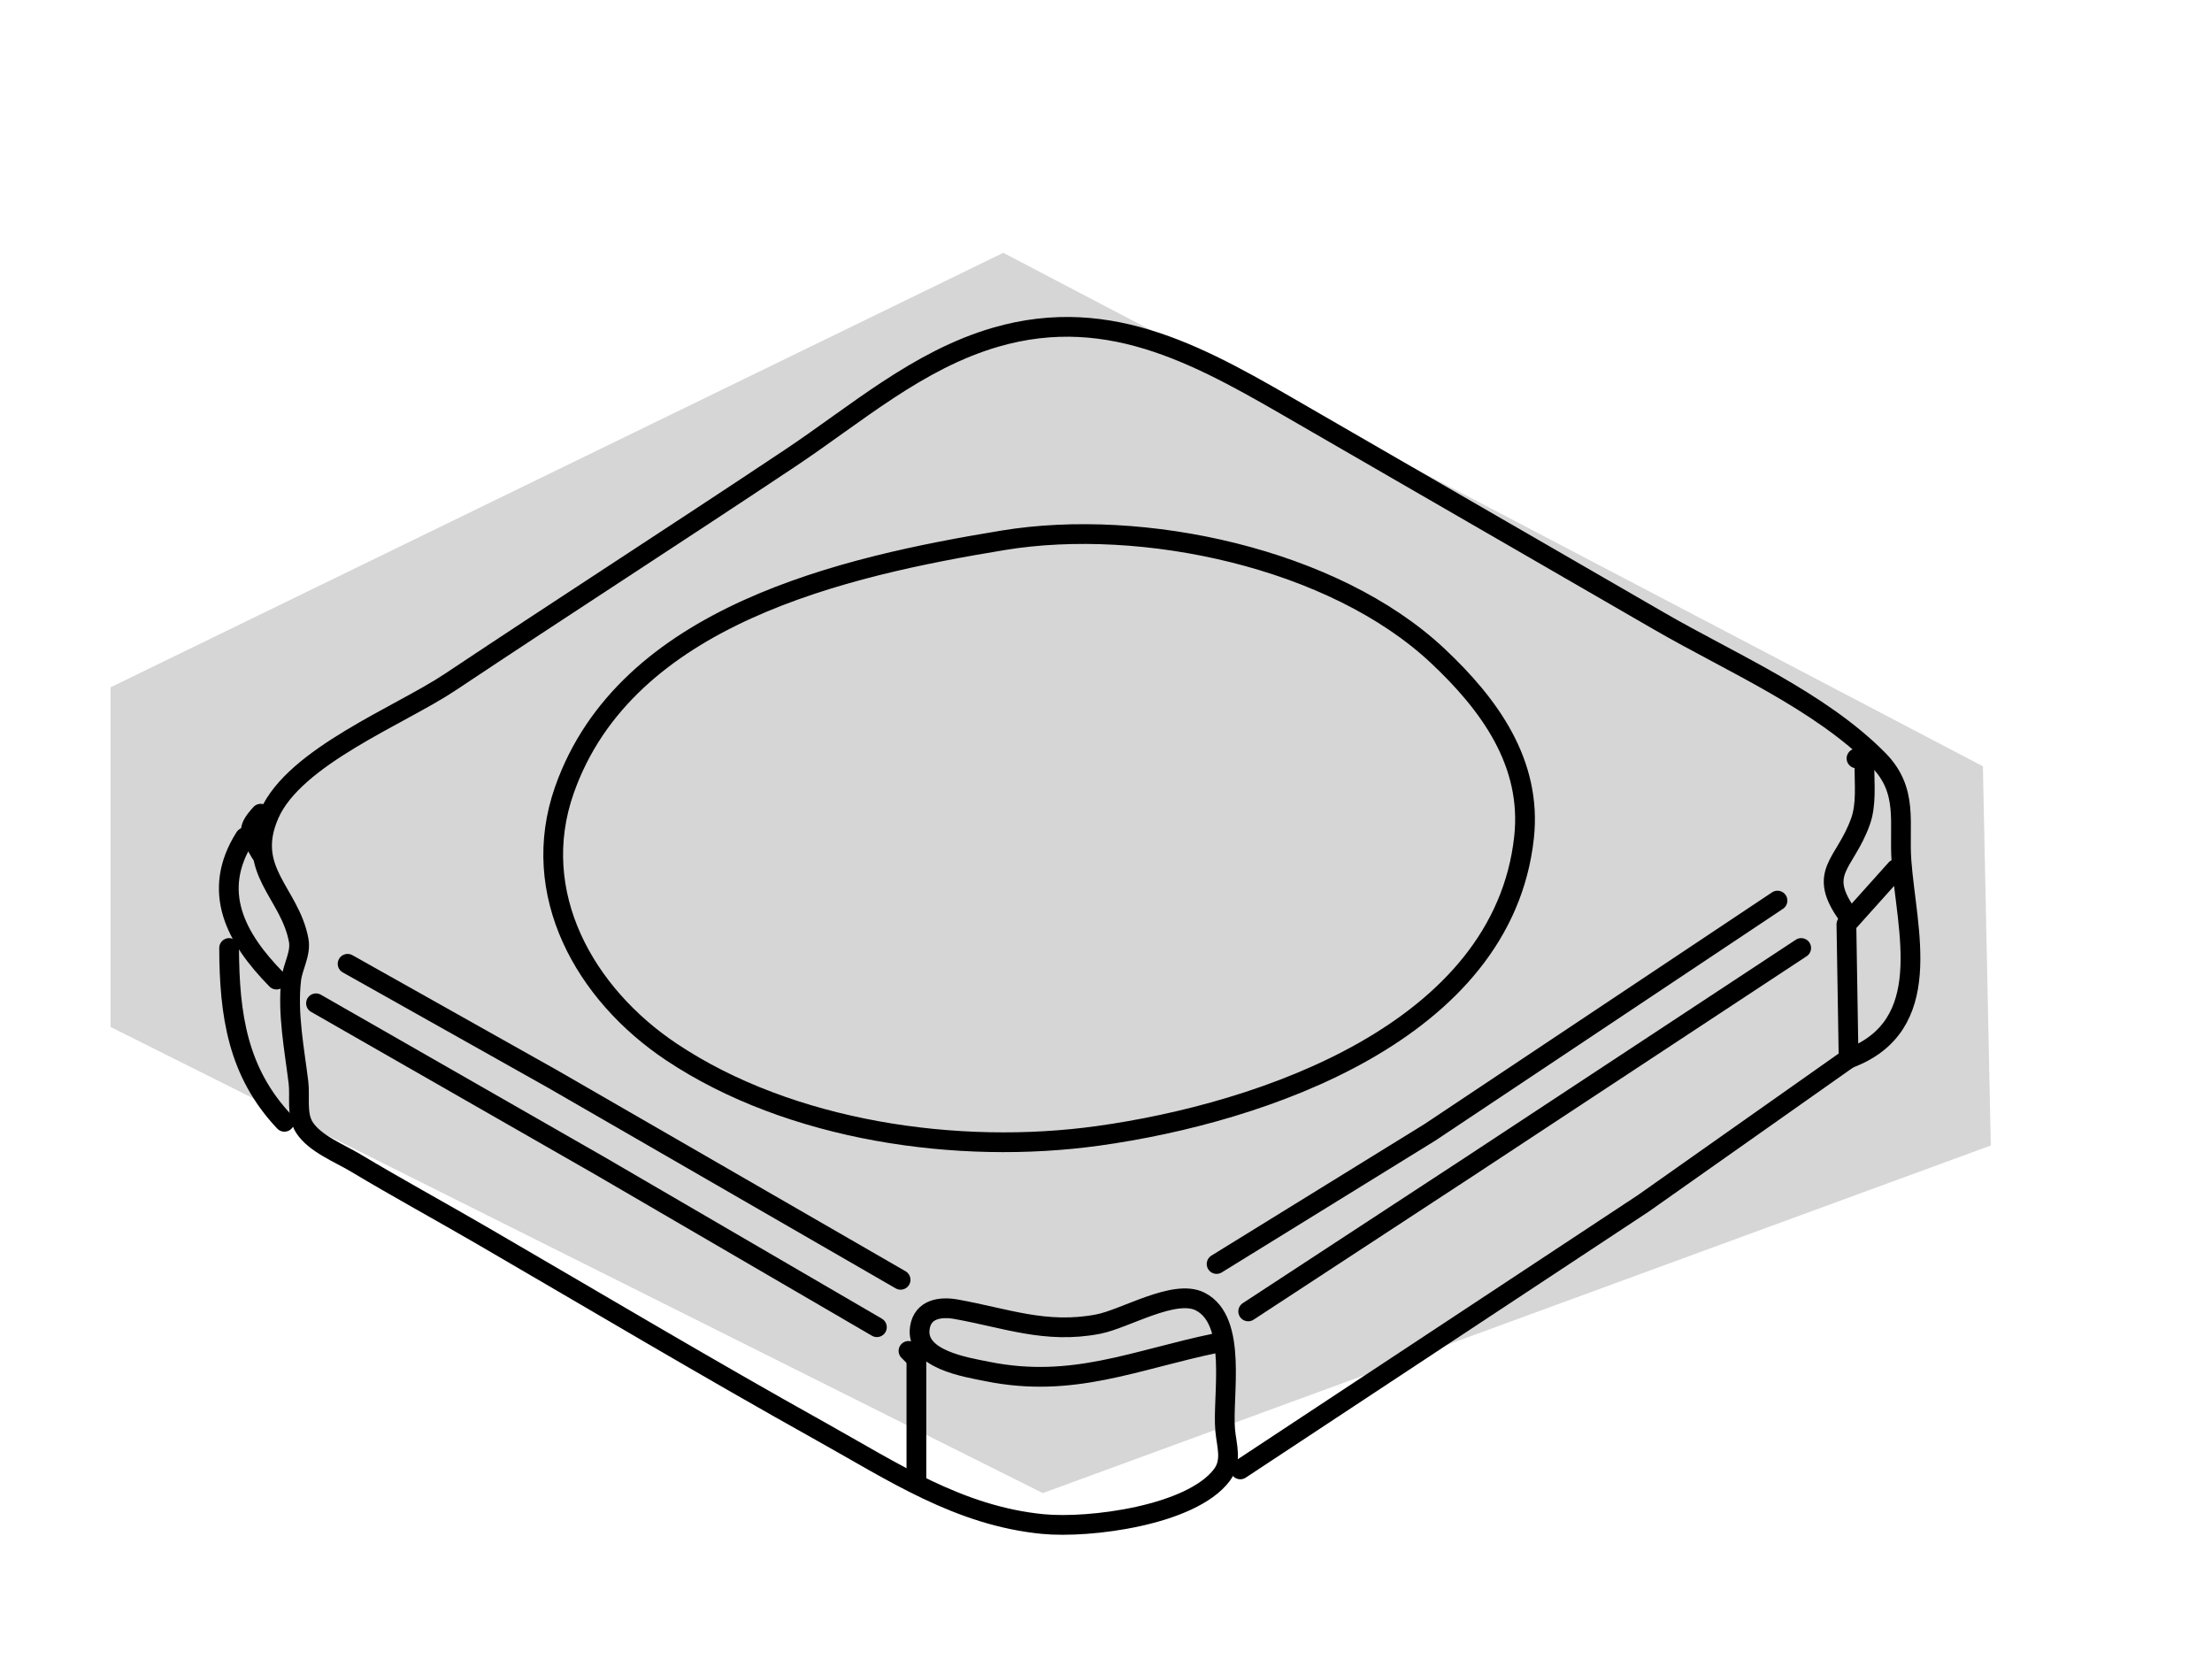
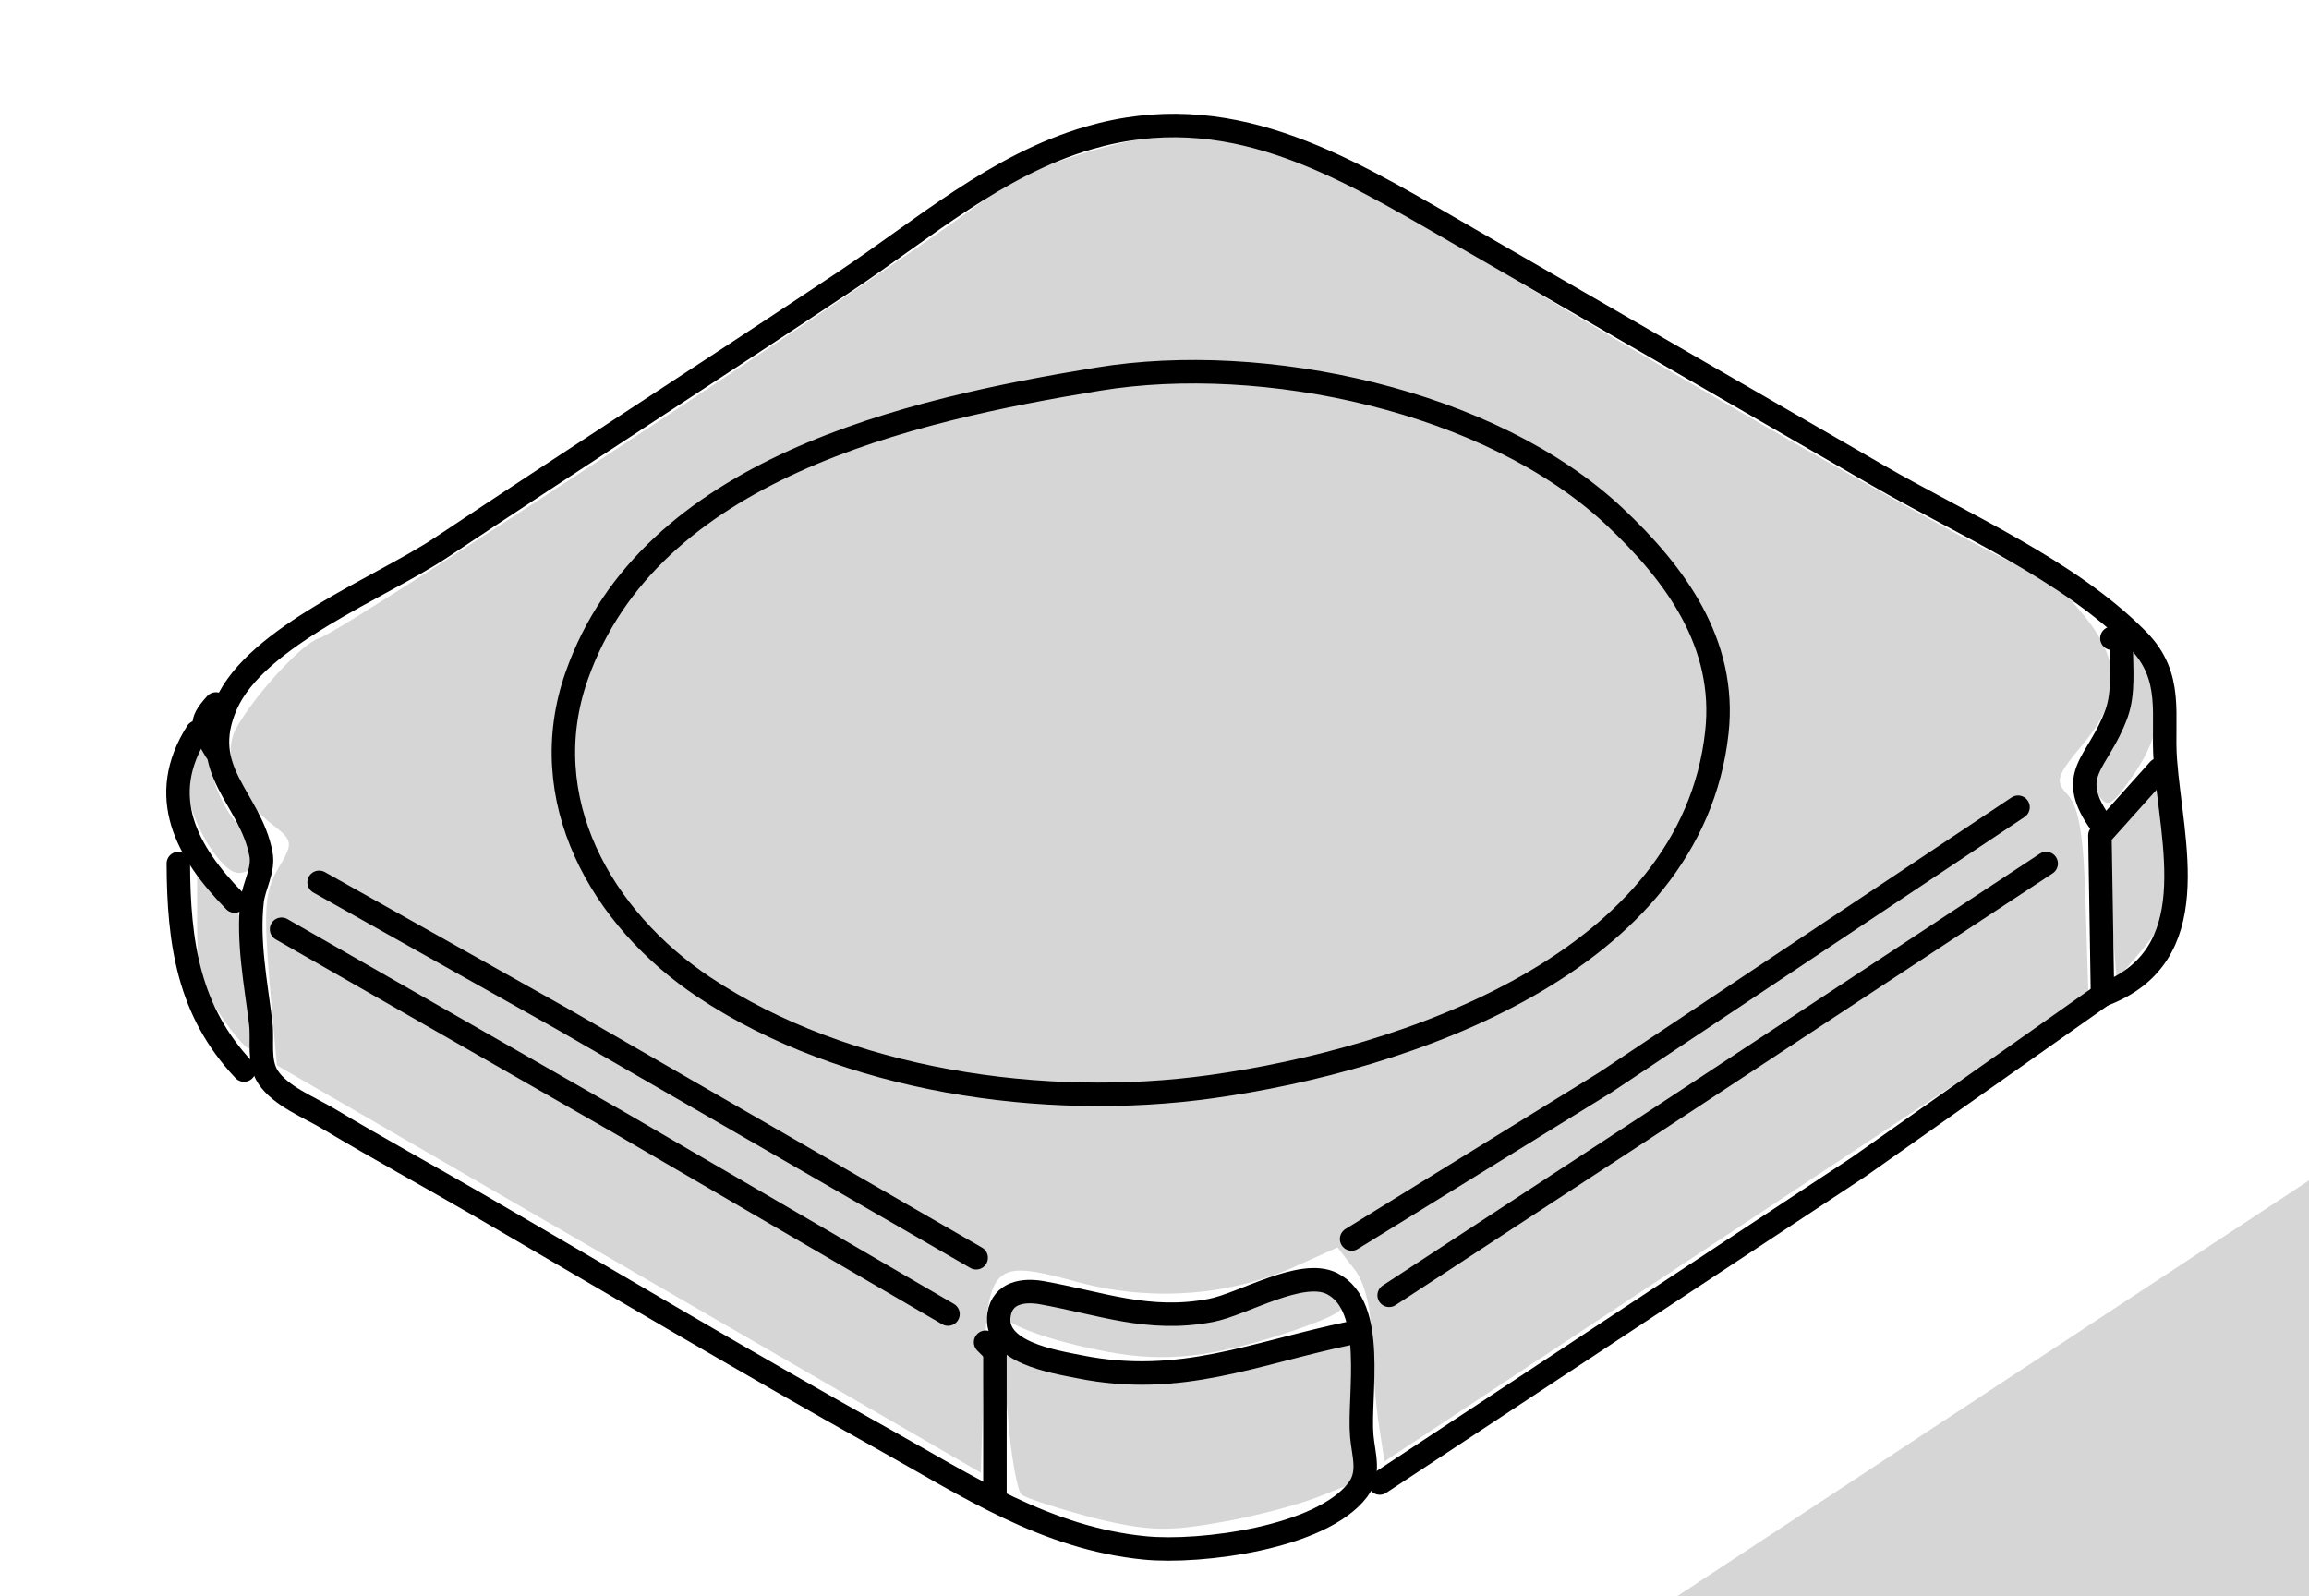
- <svg xmlns="http://www.w3.org/2000/svg" width="280" height="210" viewBox="150 300 280 210">
-   <path d="M277 332L401 397L402 445L282 489L164 430L164 387Z" fill="#D6D6D6" stroke="none" />
-   <g fill="none" stroke="#000" stroke-width="2.5" stroke-linecap="round" stroke-linejoin="round">
+ <svg xmlns="http://www.w3.org/2000/svg" width="246" height="170" viewBox="10 28 246 170">
+   <g transform="translate(0,210) scale(0.1,-0.1)" fill="#D6D6D6" stroke="none">
+     <path d="M1305 1670 c-62 -13 -150 -47 -149 -56 2 -10 -688 -466 -716 -474 -18 -5 -70 -62 -89 -97 -14 -28 1 -70 36 -99 26 -20 26 -21 9 -50 -14 -24 -15 -43 -9 -119 l8 -90 375 -217 375 -217 3 98 c3 125 8 130 97 106 79 -22 161 -16 231 14 l49 22 17 -22 c11 -13 18 -39 19 -68 0 -25 4 -67 7 -92 l7 -46 375 248 375 248 -3 97 c-2 73 -7 103 -18 116 -15 16 -14 20 15 55 42 50 41 90 -1 140 -18 21 -33 39 -34 41 -1 2 -13 5 -26 7 -32 4 -714 401 -710 414 1 6 -6 11 -17 11 -10 0 -36 6 -57 14 -56 19 -123 25 -169 16z" />
+     <path d="M2368 1102 c3 -40 -1 -54 -22 -79 -22 -26 -24 -33 -12 -48 12 -17 15 -15 40 21 30 44 33 82 11 124 -9 17 -17 30 -18 30 -1 0 0 -22 1 -48z" />
+     <path d="M312 1035 c-7 -14 -12 -38 -12 -53 0 -33 35 -92 54 -92 21 0 27 27 10 41 -27 22 -46 70 -40 100 7 36 3 37 -12 4z" />
+     <path d="M2374 962 c-30 -28 -30 -29 -25 -107 l6 -79 28 33 c24 29 27 40 27 107 0 41 -1 74 -2 74 -2 0 -17 -13 -34 -28z" />
+     <path d="M310 833 c0 -46 5 -66 26 -96 14 -21 28 -36 30 -34 3 3 2 38 -2 78 -5 62 -10 77 -30 92 l-24 18 0 -58z" />
+     <path d="M2254 361 l-541 -356 540 -3 c297 -1 542 -1 544 1 2 2 2 164 1 359 l-3 355 -541 -356z" />
+     <path d="M1455 439 c-61 -22 -155 -24 -221 -4 -46 14 -63 10 -64 -16 0 -10 50 -28 109 -39 63 -12 114 -6 198 22 54 19 61 24 52 40 -11 21 -9 21 -74 -3z" />
+     <path d="M1499 385 c-66 -36 -184 -39 -303 -9 l-29 7 7 -74 c3 -40 10 -77 14 -81 4 -4 39 -15 76 -25 58 -14 79 -15 135 -5 36 6 86 19 110 29 l43 17 -6 44 c-3 25 -6 60 -6 78 0 38 -4 39 -41 19z" />
+   </g>
+   <g transform="translate(-150 -300)" fill="none" stroke="#000" stroke-width="2.5" stroke-linecap="round" stroke-linejoin="round">
    <path d="M304 470C293.671 472.127 285.818 475.79 275 473.611C272.267 473.061 265.788 472.079 266.444 468.028C266.827 465.668 269.081 465.381 271 465.722C277.305 466.845 282.373 468.884 289 467.611C292.426 466.953 298.667 463.103 301.917 464.75C306.716 467.182 304.704 476.686 305.083 481C305.263 483.038 306.015 484.954 304.639 486.75C300.74 491.839 287.922 493.492 282 492.917C271.409 491.887 263.052 486.3 254 481.25C239.545 473.186 225.314 464.705 211 456.389C205.68 453.298 200.28 450.36 195 447.194C192.969 445.977 189.892 444.786 188.556 442.75C187.475 441.103 188.007 438.865 187.778 437C187.261 432.79 186.366 428.274 186.861 424C187.053 422.344 188.125 420.702 187.806 419C186.678 412.987 180.986 410.171 184.083 403.083C187.282 395.763 200.601 390.599 207 386.333C221.287 376.808 235.713 367.524 250 358C258.388 352.408 266.171 345.561 276 342.694C290.826 338.37 302.602 345.436 315 352.611L360 378.611C369.049 383.848 380.342 388.672 387.75 396.167C391.634 400.096 390.338 404.19 390.694 409C391.346 417.801 395.115 429.867 384 434L383.722 417L390 410" />
    <path d="M277 368.389C294.619 365.493 318.814 370.636 332 383.028C338.529 389.164 343.943 396.567 342.917 406C340.238 430.619 309.717 440.9 289 443.778C271.26 446.242 250.034 443.19 235 433.167C224.035 425.856 216.827 413.123 221.444 400C229.23 377.871 256.858 371.699 277 368.389" />
    <path d="M385 396L387 396" />
    <path d="M386 397C386 399.266 386.279 401.828 385.5 404C383.525 409.505 379.854 410.362 384 416" />
    <path d="M183 408C181.559 405.531 181.106 405.075 183 403" />
    <path d="M181 406C176.657 412.845 179.85 418.762 185 424" />
    <path d="M375 414L331 443.333L304 460" />
    <path d="M179 420C179.035 428.444 180.067 435.725 186 442" />
    <path d="M378 420L336 447.667L308 466" />
    <path d="M194 422L220 436.611L264 462" />
    <path d="M190 427L226 447.611L261 468" />
    <path d="M384 434L358 452.333L307 486" />
    <path d="M265 471L266 472" />
    <path d="M266 472L266 487" />
  </g>
</svg>
